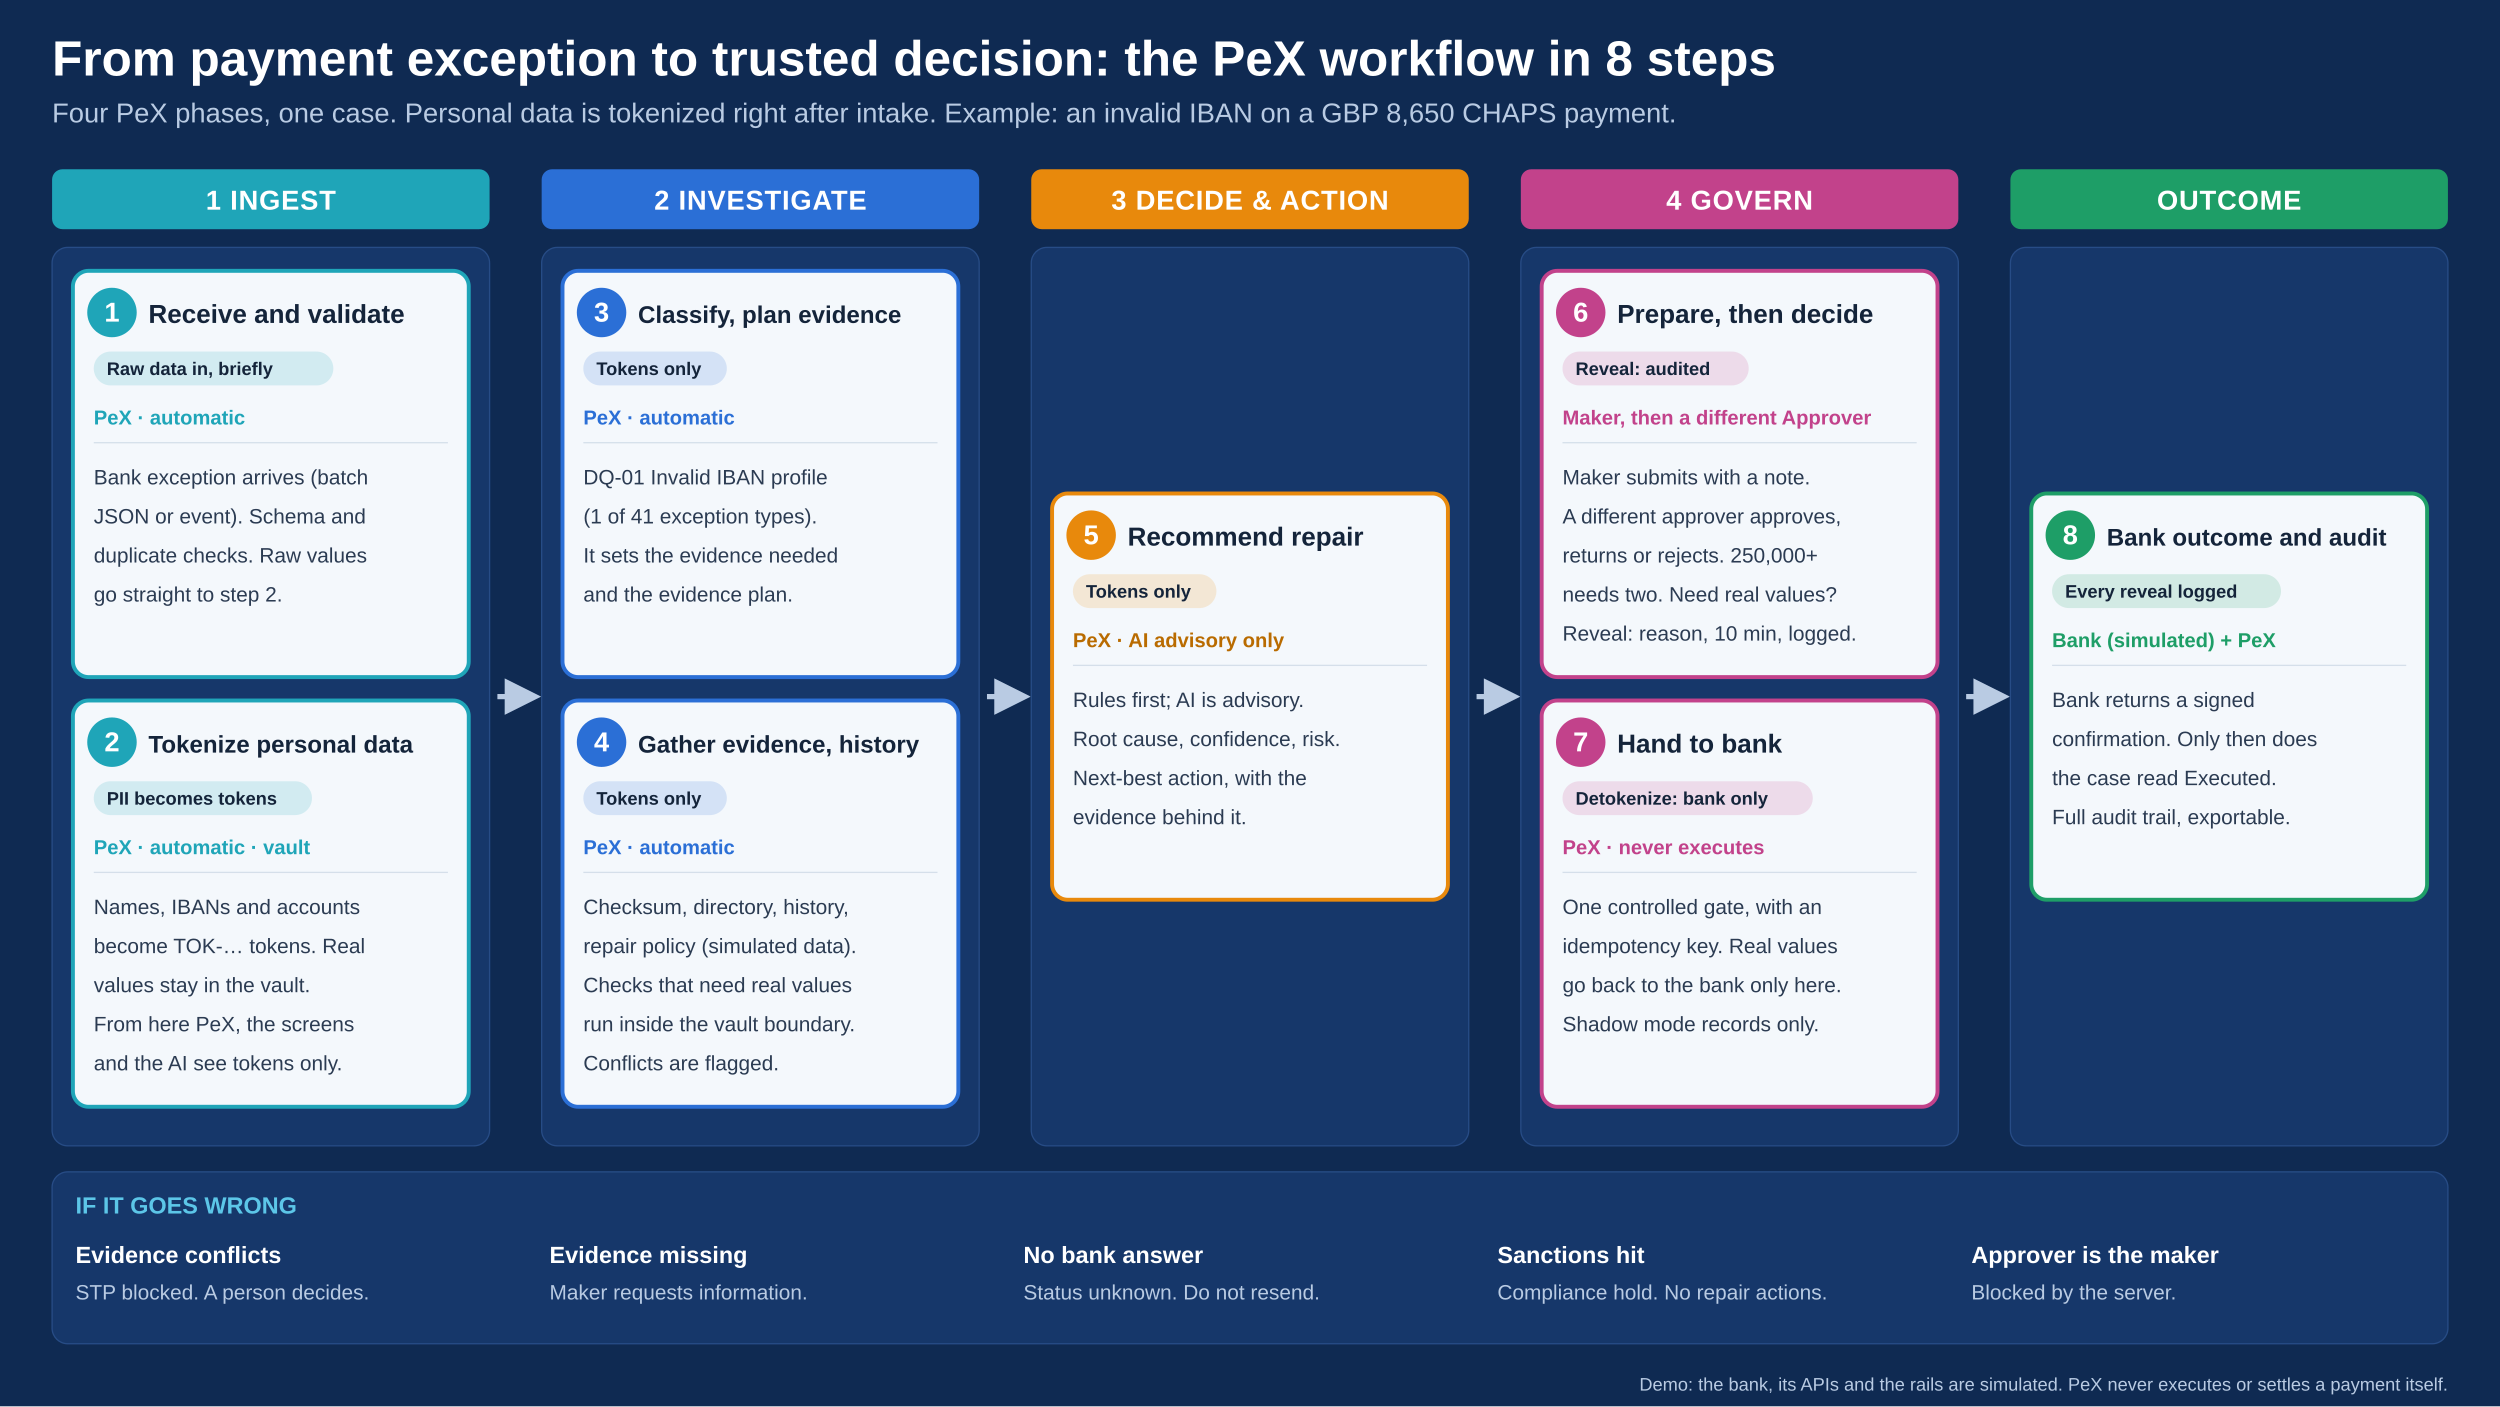
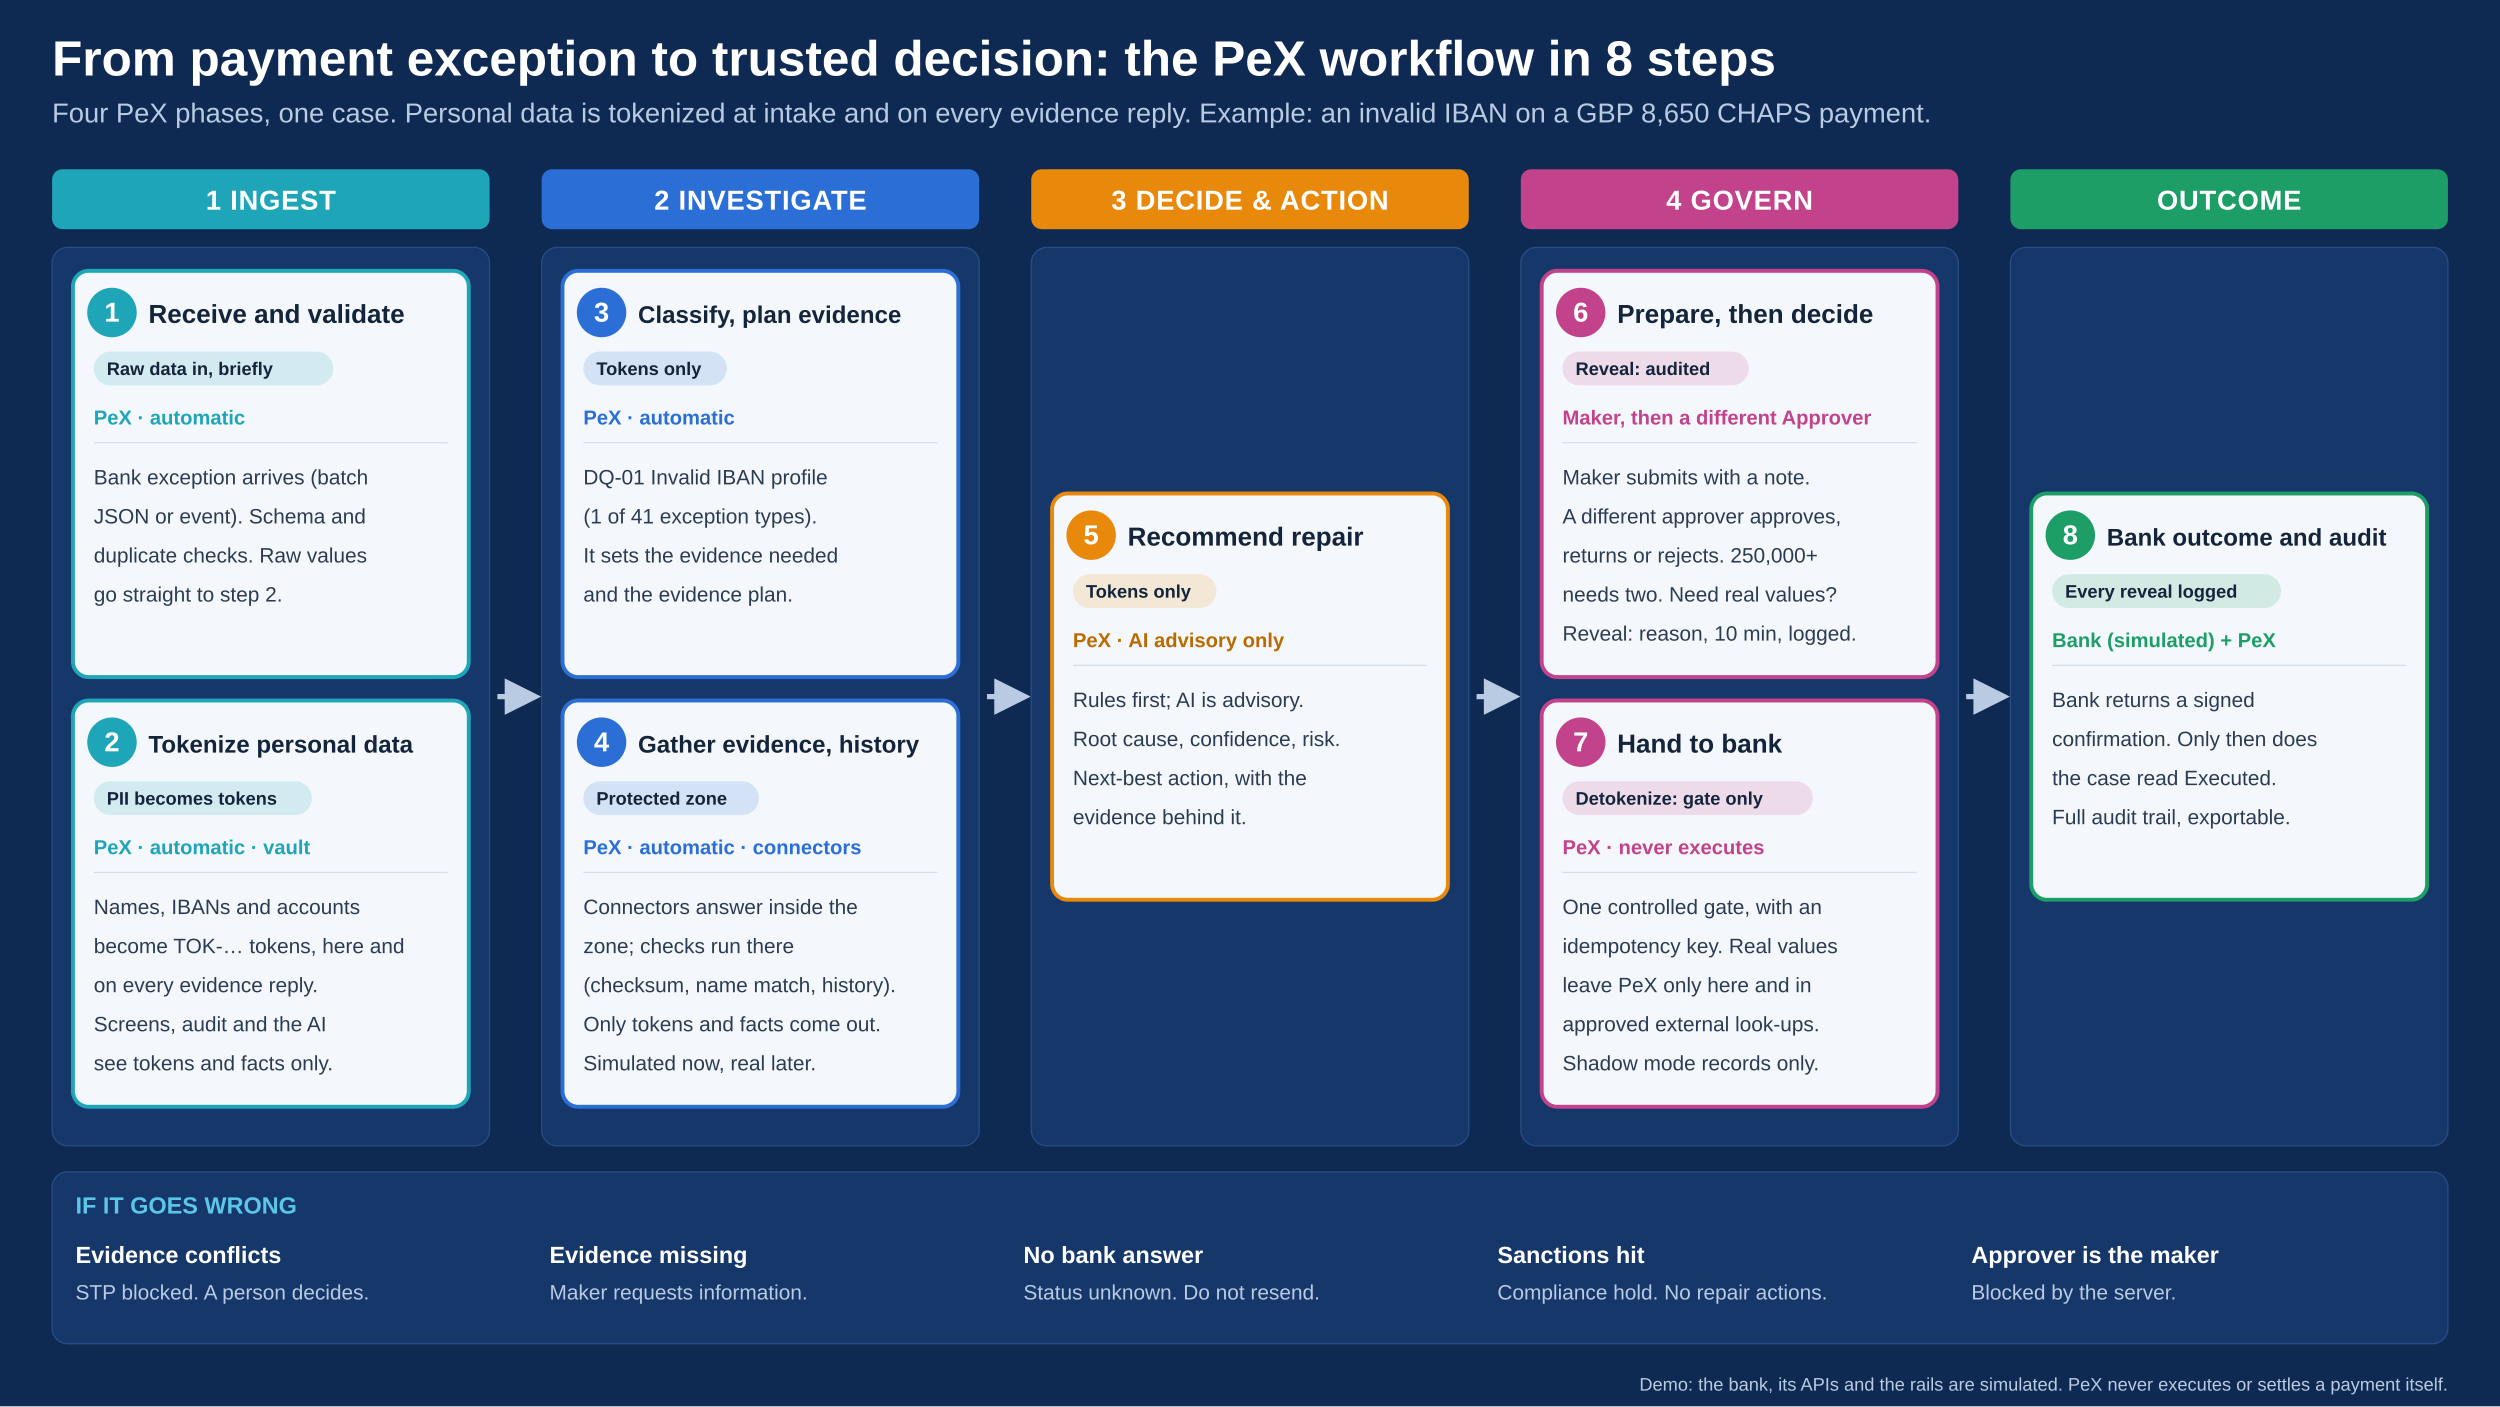
<svg xmlns="http://www.w3.org/2000/svg" viewBox="0 0 1920 1080" width="1920" height="1080" font-family="Segoe UI, Calibri, Arial, sans-serif">
  <defs>
    <marker id="ar" viewBox="0 0 10 10" refX="8" refY="5" markerWidth="7" markerHeight="7" orient="auto">
      <path d="M0 0L10 5L0 10z" fill="#B9CBE3" />
    </marker>
  </defs>
  <rect width="1920" height="1080" fill="#0F2A52" />
  <text x="40" y="58" font-size="38" font-weight="700" fill="#FFFFFF">From payment exception to trusted decision: the PeX workflow in 8 steps</text>
-   <text x="40" y="94" font-size="21" fill="#B9CBE3">Four PeX phases, one case. Personal data is tokenized right after intake. Example: an invalid IBAN on a GBP 8,650 CHAPS payment.</text>
+   <text x="40" y="94" font-size="21" fill="#B9CBE3">Four PeX phases, one case. Personal data is tokenized at intake and on every evidence reply. Example: an invalid IBAN on a GBP 8,650 CHAPS payment.</text>
  <rect x="40" y="130" width="336" height="46" rx="8" fill="#1FA5B8" />
  <text x="208.0" y="161" text-anchor="middle" font-size="21" font-weight="700" fill="#fff" letter-spacing="0.6">1  INGEST</text>
  <rect x="40" y="190" width="336" height="690" rx="12" fill="#16376A" stroke="#274C86" />
  <path d="M380 509.0h20v-14l22 40l-22 40v-14h-20z" fill="#B9CBE3" fill-opacity="0.55" transform="translate(-2,0) scale(0.55) translate(311.6,438.7)" opacity="0" />
  <path d="M382 535.0 h28" stroke="#B9CBE3" stroke-width="4" marker-end="url(#ar)" />
  <rect x="416" y="130" width="336" height="46" rx="8" fill="#2B6FD6" />
  <text x="584.0" y="161" text-anchor="middle" font-size="21" font-weight="700" fill="#fff" letter-spacing="0.6">2  INVESTIGATE</text>
  <rect x="416" y="190" width="336" height="690" rx="12" fill="#16376A" stroke="#274C86" />
  <path d="M756 509.0h20v-14l22 40l-22 40v-14h-20z" fill="#B9CBE3" fill-opacity="0.55" transform="translate(-2,0) scale(0.55) translate(619.92,438.7)" opacity="0" />
  <path d="M758 535.0 h28" stroke="#B9CBE3" stroke-width="4" marker-end="url(#ar)" />
  <rect x="792" y="130" width="336" height="46" rx="8" fill="#E8890C" />
  <text x="960.0" y="161" text-anchor="middle" font-size="21" font-weight="700" fill="#fff" letter-spacing="0.6">3  DECIDE &amp; ACTION</text>
  <rect x="792" y="190" width="336" height="690" rx="12" fill="#16376A" stroke="#274C86" />
  <path d="M1132 509.0h20v-14l22 40l-22 40v-14h-20z" fill="#B9CBE3" fill-opacity="0.55" transform="translate(-2,0) scale(0.55) translate(928.24,438.7)" opacity="0" />
  <path d="M1134 535.0 h28" stroke="#B9CBE3" stroke-width="4" marker-end="url(#ar)" />
  <rect x="1168" y="130" width="336" height="46" rx="8" fill="#C2428B" />
  <text x="1336.0" y="161" text-anchor="middle" font-size="21" font-weight="700" fill="#fff" letter-spacing="0.6">4  GOVERN</text>
  <rect x="1168" y="190" width="336" height="690" rx="12" fill="#16376A" stroke="#274C86" />
  <path d="M1508 509.0h20v-14l22 40l-22 40v-14h-20z" fill="#B9CBE3" fill-opacity="0.55" transform="translate(-2,0) scale(0.55) translate(1236.56,438.7)" opacity="0" />
  <path d="M1510 535.0 h28" stroke="#B9CBE3" stroke-width="4" marker-end="url(#ar)" />
  <rect x="1544" y="130" width="336" height="46" rx="8" fill="#1E9E67" />
  <text x="1712.0" y="161" text-anchor="middle" font-size="21" font-weight="700" fill="#fff" letter-spacing="0.6">OUTCOME</text>
  <rect x="1544" y="190" width="336" height="690" rx="12" fill="#16376A" stroke="#274C86" />
  <rect x="56" y="208" width="304" height="312" rx="12" fill="#F4F8FC" stroke="#1FA5B8" stroke-width="3" />
  <circle cx="86" cy="240" r="19" fill="#1FA5B8" />
  <text x="86" y="247" text-anchor="middle" font-size="21" font-weight="700" fill="#fff">1</text>
  <text x="114" y="248" font-size="20" font-weight="700" fill="#14243A">Receive and validate</text>
  <rect x="72" y="270" width="184.0" height="26" rx="13" fill="#1FA5B8" fill-opacity="0.16" />
  <text x="82" y="288" font-size="14" font-weight="600" fill="#14243A">Raw data in, briefly</text>
  <text x="72" y="326" font-size="15.5" font-weight="700" fill="#1FA5B8">PeX · automatic</text>
  <line x1="72" x2="344" y1="340" y2="340" stroke="#D5DFEA" />
  <text x="72" y="372" font-size="16" fill="#2B3B52">Bank exception arrives (batch</text>
  <text x="72" y="402" font-size="16" fill="#2B3B52">JSON or event). Schema and</text>
  <text x="72" y="432" font-size="16" fill="#2B3B52">duplicate checks. Raw values</text>
  <text x="72" y="462" font-size="16" fill="#2B3B52">go straight to step 2.</text>
  <rect x="56" y="538" width="304" height="312" rx="12" fill="#F4F8FC" stroke="#1FA5B8" stroke-width="3" />
  <circle cx="86" cy="570" r="19" fill="#1FA5B8" />
  <text x="86" y="577" text-anchor="middle" font-size="21" font-weight="700" fill="#fff">2</text>
  <text x="114" y="578" font-size="18.5" font-weight="700" fill="#14243A">Tokenize personal data</text>
  <rect x="72" y="600" width="167.6" height="26" rx="13" fill="#1FA5B8" fill-opacity="0.16" />
  <text x="82" y="618" font-size="14" font-weight="600" fill="#14243A">PII becomes tokens</text>
  <text x="72" y="656" font-size="15.5" font-weight="700" fill="#1FA5B8">PeX · automatic · vault</text>
  <line x1="72" x2="344" y1="670" y2="670" stroke="#D5DFEA" />
  <text x="72" y="702" font-size="16" fill="#2B3B52">Names, IBANs and accounts</text>
-   <text x="72" y="732" font-size="16" fill="#2B3B52">become TOK-… tokens. Real</text>
-   <text x="72" y="762" font-size="16" fill="#2B3B52">values stay in the vault.</text>
-   <text x="72" y="792" font-size="16" fill="#2B3B52">From here PeX, the screens</text>
-   <text x="72" y="822" font-size="16" fill="#2B3B52">and the AI see tokens only.</text>
+   <text x="72" y="732" font-size="16" fill="#2B3B52">become TOK-… tokens, here and</text>
+   <text x="72" y="762" font-size="16" fill="#2B3B52">on every evidence reply.</text>
+   <text x="72" y="792" font-size="16" fill="#2B3B52">Screens, audit and the AI</text>
+   <text x="72" y="822" font-size="16" fill="#2B3B52">see tokens and facts only.</text>
  <rect x="432" y="208" width="304" height="312" rx="12" fill="#F4F8FC" stroke="#2B6FD6" stroke-width="3" />
  <circle cx="462" cy="240" r="19" fill="#2B6FD6" />
  <text x="462" y="247" text-anchor="middle" font-size="21" font-weight="700" fill="#fff">3</text>
  <text x="490" y="248" font-size="18.5" font-weight="700" fill="#14243A">Classify, plan evidence</text>
  <rect x="448" y="270" width="110.2" height="26" rx="13" fill="#2B6FD6" fill-opacity="0.16" />
  <text x="458" y="288" font-size="14" font-weight="600" fill="#14243A">Tokens only</text>
  <text x="448" y="326" font-size="15.5" font-weight="700" fill="#2B6FD6">PeX · automatic</text>
  <line x1="448" x2="720" y1="340" y2="340" stroke="#D5DFEA" />
  <text x="448" y="372" font-size="16" fill="#2B3B52">DQ-01 Invalid IBAN profile</text>
  <text x="448" y="402" font-size="16" fill="#2B3B52">(1 of 41 exception types).</text>
  <text x="448" y="432" font-size="16" fill="#2B3B52">It sets the evidence needed</text>
  <text x="448" y="462" font-size="16" fill="#2B3B52">and the evidence plan.</text>
  <rect x="432" y="538" width="304" height="312" rx="12" fill="#F4F8FC" stroke="#2B6FD6" stroke-width="3" />
  <circle cx="462" cy="570" r="19" fill="#2B6FD6" />
  <text x="462" y="577" text-anchor="middle" font-size="21" font-weight="700" fill="#fff">4</text>
  <text x="490" y="578" font-size="18.5" font-weight="700" fill="#14243A">Gather evidence, history</text>
-   <rect x="448" y="600" width="110.2" height="26" rx="13" fill="#2B6FD6" fill-opacity="0.16" />
-   <text x="458" y="618" font-size="14" font-weight="600" fill="#14243A">Tokens only</text>
-   <text x="448" y="656" font-size="15.5" font-weight="700" fill="#2B6FD6">PeX · automatic</text>
+   <rect x="448" y="600" width="134.8" height="26" rx="13" fill="#2B6FD6" fill-opacity="0.16" />
+   <text x="458" y="618" font-size="14" font-weight="600" fill="#14243A">Protected zone</text>
+   <text x="448" y="656" font-size="15.5" font-weight="700" fill="#2B6FD6">PeX · automatic · connectors</text>
  <line x1="448" x2="720" y1="670" y2="670" stroke="#D5DFEA" />
-   <text x="448" y="702" font-size="16" fill="#2B3B52">Checksum, directory, history,</text>
-   <text x="448" y="732" font-size="16" fill="#2B3B52">repair policy (simulated data).</text>
-   <text x="448" y="762" font-size="16" fill="#2B3B52">Checks that need real values</text>
-   <text x="448" y="792" font-size="16" fill="#2B3B52">run inside the vault boundary.</text>
-   <text x="448" y="822" font-size="16" fill="#2B3B52">Conflicts are flagged.</text>
+   <text x="448" y="702" font-size="16" fill="#2B3B52">Connectors answer inside the</text>
+   <text x="448" y="732" font-size="16" fill="#2B3B52">zone; checks run there</text>
+   <text x="448" y="762" font-size="16" fill="#2B3B52">(checksum, name match, history).</text>
+   <text x="448" y="792" font-size="16" fill="#2B3B52">Only tokens and facts come out.</text>
+   <text x="448" y="822" font-size="16" fill="#2B3B52">Simulated now, real later.</text>
  <rect x="808" y="379.0" width="304" height="312" rx="12" fill="#F4F8FC" stroke="#E8890C" stroke-width="3" />
  <circle cx="838" cy="411.0" r="19" fill="#E8890C" />
  <text x="838" y="418.0" text-anchor="middle" font-size="21" font-weight="700" fill="#fff">5</text>
  <text x="866" y="419.0" font-size="20" font-weight="700" fill="#14243A">Recommend repair</text>
  <rect x="824" y="441.0" width="110.2" height="26" rx="13" fill="#E8890C" fill-opacity="0.16" />
  <text x="834" y="459.0" font-size="14" font-weight="600" fill="#14243A">Tokens only</text>
  <text x="824" y="497.0" font-size="15.5" font-weight="700" fill="#B96B00">PeX · AI advisory only</text>
  <line x1="824" x2="1096" y1="511.0" y2="511.0" stroke="#D5DFEA" />
  <text x="824" y="543.0" font-size="16" fill="#2B3B52">Rules first; AI is advisory.</text>
  <text x="824" y="573.0" font-size="16" fill="#2B3B52">Root cause, confidence, risk.</text>
  <text x="824" y="603.0" font-size="16" fill="#2B3B52">Next-best action, with the</text>
  <text x="824" y="633.0" font-size="16" fill="#2B3B52">evidence behind it.</text>
  <rect x="1184" y="208" width="304" height="312" rx="12" fill="#F4F8FC" stroke="#C2428B" stroke-width="3" />
  <circle cx="1214" cy="240" r="19" fill="#C2428B" />
  <text x="1214" y="247" text-anchor="middle" font-size="21" font-weight="700" fill="#fff">6</text>
  <text x="1242" y="248" font-size="20" font-weight="700" fill="#14243A">Prepare, then decide</text>
  <rect x="1200" y="270" width="143.0" height="26" rx="13" fill="#C2428B" fill-opacity="0.16" />
  <text x="1210" y="288" font-size="14" font-weight="600" fill="#14243A">Reveal: audited</text>
  <text x="1200" y="326" font-size="15.5" font-weight="700" fill="#C2428B">Maker, then a different Approver</text>
  <line x1="1200" x2="1472" y1="340" y2="340" stroke="#D5DFEA" />
  <text x="1200" y="372" font-size="16" fill="#2B3B52">Maker submits with a note.</text>
  <text x="1200" y="402" font-size="16" fill="#2B3B52">A different approver approves,</text>
  <text x="1200" y="432" font-size="16" fill="#2B3B52">returns or rejects. 250,000+</text>
  <text x="1200" y="462" font-size="16" fill="#2B3B52">needs two. Need real values?</text>
  <text x="1200" y="492" font-size="16" fill="#2B3B52">Reveal: reason, 10 min, logged.</text>
  <rect x="1184" y="538" width="304" height="312" rx="12" fill="#F4F8FC" stroke="#C2428B" stroke-width="3" />
  <circle cx="1214" cy="570" r="19" fill="#C2428B" />
  <text x="1214" y="577" text-anchor="middle" font-size="21" font-weight="700" fill="#fff">7</text>
  <text x="1242" y="578" font-size="20" font-weight="700" fill="#14243A">Hand to bank</text>
  <rect x="1200" y="600" width="192.2" height="26" rx="13" fill="#C2428B" fill-opacity="0.16" />
-   <text x="1210" y="618" font-size="14" font-weight="600" fill="#14243A">Detokenize: bank only</text>
+   <text x="1210" y="618" font-size="14" font-weight="600" fill="#14243A">Detokenize: gate only</text>
  <text x="1200" y="656" font-size="15.5" font-weight="700" fill="#C2428B">PeX · never executes</text>
  <line x1="1200" x2="1472" y1="670" y2="670" stroke="#D5DFEA" />
  <text x="1200" y="702" font-size="16" fill="#2B3B52">One controlled gate, with an</text>
  <text x="1200" y="732" font-size="16" fill="#2B3B52">idempotency key. Real values</text>
-   <text x="1200" y="762" font-size="16" fill="#2B3B52">go back to the bank only here.</text>
-   <text x="1200" y="792" font-size="16" fill="#2B3B52">Shadow mode records only.</text>
+   <text x="1200" y="762" font-size="16" fill="#2B3B52">leave PeX only here and in</text>
+   <text x="1200" y="792" font-size="16" fill="#2B3B52">approved external look-ups.</text>
+   <text x="1200" y="822" font-size="16" fill="#2B3B52">Shadow mode records only.</text>
  <rect x="1560" y="379.0" width="304" height="312" rx="12" fill="#F4F8FC" stroke="#1E9E67" stroke-width="3" />
  <circle cx="1590" cy="411.0" r="19" fill="#1E9E67" />
  <text x="1590" y="418.0" text-anchor="middle" font-size="21" font-weight="700" fill="#fff">8</text>
  <text x="1618" y="419.0" font-size="18.5" font-weight="700" fill="#14243A">Bank outcome and audit</text>
  <rect x="1576" y="441.0" width="175.8" height="26" rx="13" fill="#1E9E67" fill-opacity="0.16" />
  <text x="1586" y="459.0" font-size="14" font-weight="600" fill="#14243A">Every reveal logged</text>
  <text x="1576" y="497.0" font-size="15.5" font-weight="700" fill="#1E9E67">Bank (simulated) + PeX</text>
  <line x1="1576" x2="1848" y1="511.0" y2="511.0" stroke="#D5DFEA" />
  <text x="1576" y="543.0" font-size="16" fill="#2B3B52">Bank returns a signed</text>
  <text x="1576" y="573.0" font-size="16" fill="#2B3B52">confirmation. Only then does</text>
  <text x="1576" y="603.0" font-size="16" fill="#2B3B52">the case read Executed.</text>
  <text x="1576" y="633.0" font-size="16" fill="#2B3B52">Full audit trail, exportable.</text>
  <rect x="40" y="900" width="1840" height="132" rx="12" fill="#16376A" stroke="#274C86" />
  <text x="58" y="932" font-size="18" font-weight="700" fill="#5CC6E8">IF IT GOES WRONG</text>
  <text x="58" y="970" font-size="18" font-weight="700" fill="#FFFFFF">Evidence conflicts</text>
  <text x="58" y="998" font-size="16" fill="#B9CBE3">STP blocked. A person decides.</text>
  <text x="422" y="970" font-size="18" font-weight="700" fill="#FFFFFF">Evidence missing</text>
  <text x="422" y="998" font-size="16" fill="#B9CBE3">Maker requests information.</text>
  <text x="786" y="970" font-size="18" font-weight="700" fill="#FFFFFF">No bank answer</text>
  <text x="786" y="998" font-size="16" fill="#B9CBE3">Status unknown. Do not resend.</text>
  <text x="1150" y="970" font-size="18" font-weight="700" fill="#FFFFFF">Sanctions hit</text>
  <text x="1150" y="998" font-size="16" fill="#B9CBE3">Compliance hold. No repair actions.</text>
  <text x="1514" y="970" font-size="18" font-weight="700" fill="#FFFFFF">Approver is the maker</text>
  <text x="1514" y="998" font-size="16" fill="#B9CBE3">Blocked by the server.</text>
  <text x="1880" y="1068" text-anchor="end" font-size="14" fill="#B9CBE3">Demo: the bank, its APIs and the rails are simulated. PeX never executes or settles a payment itself.</text>
</svg>
